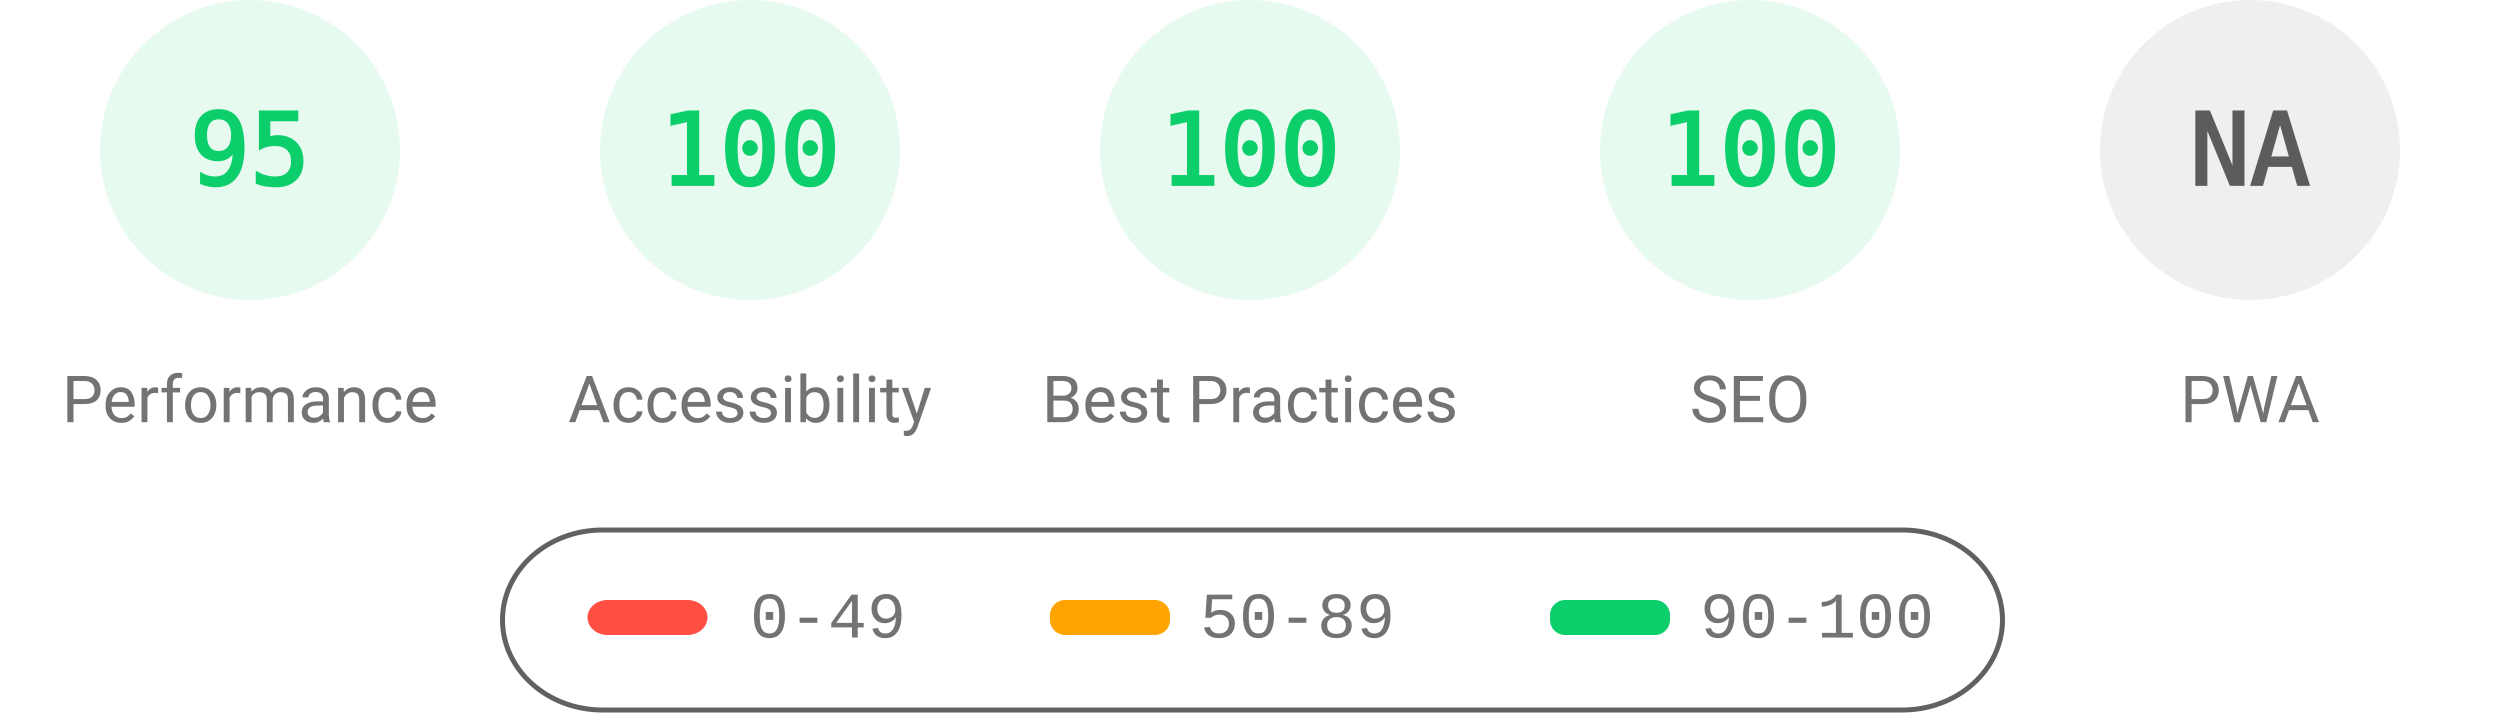
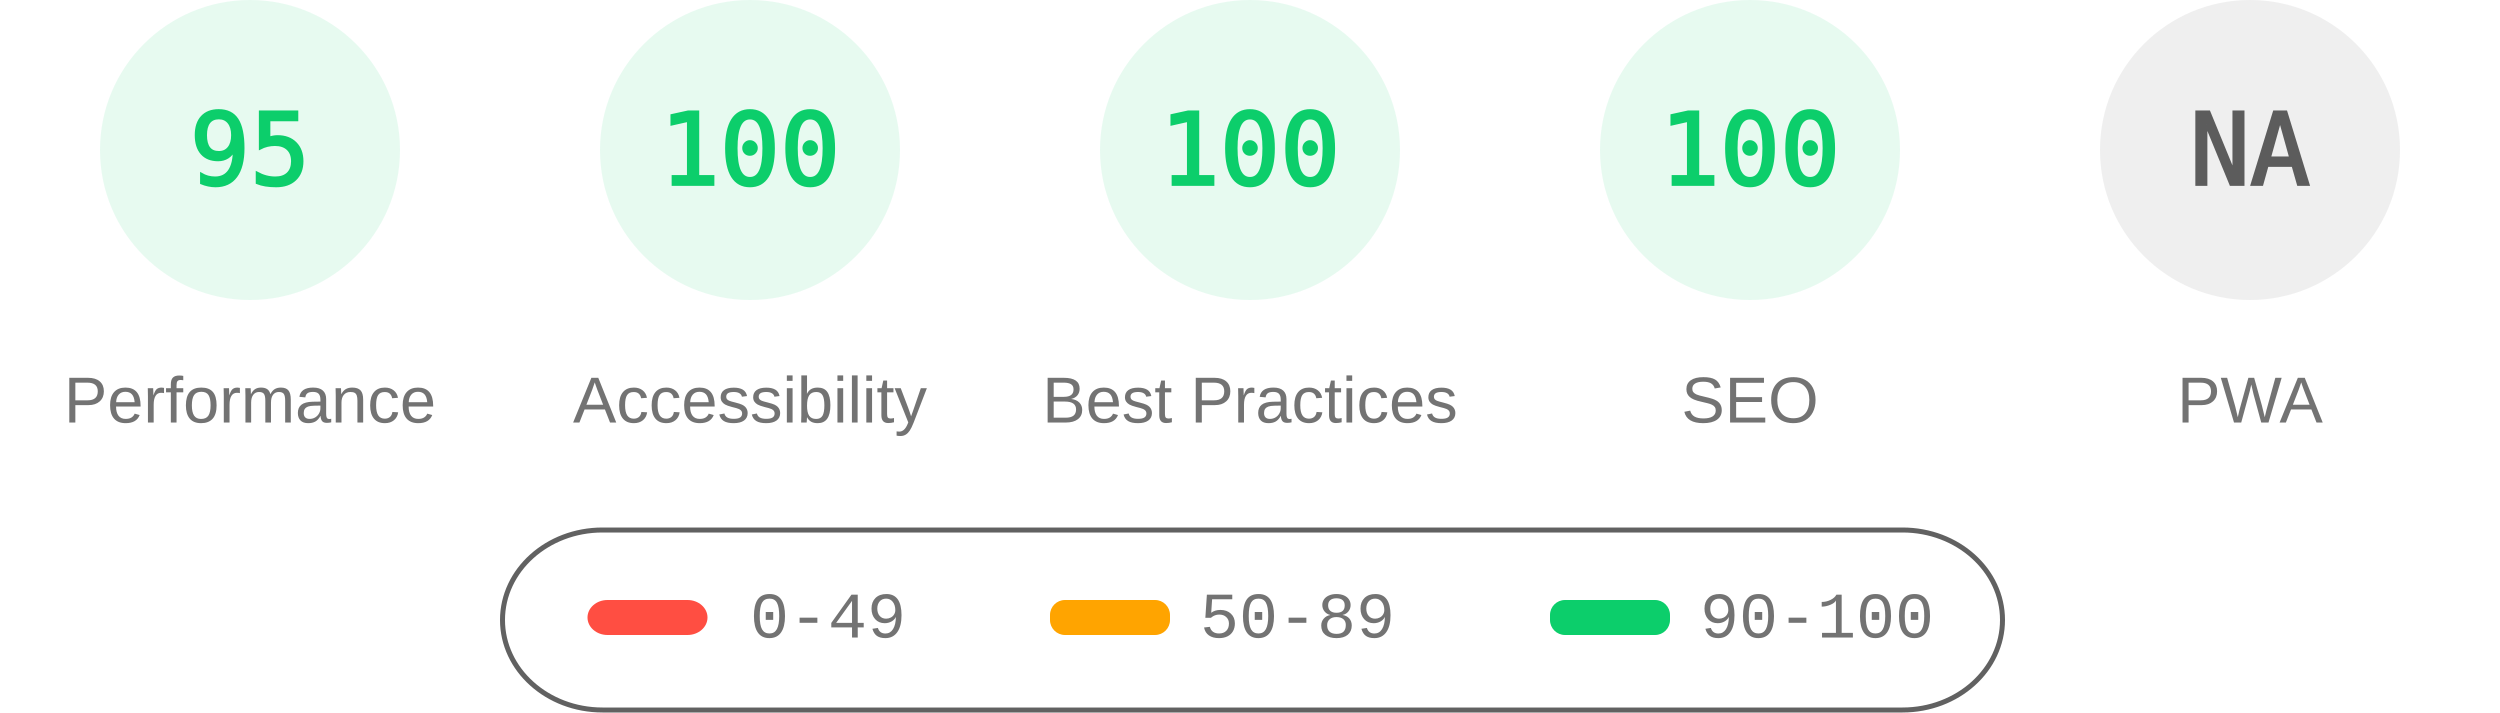
<svg xmlns="http://www.w3.org/2000/svg" fill="none" width="1000" height="285">
-   <style>.gauge-base{opacity:.1}.gauge-arc{fill:none;animation-delay:250ms;stroke-linecap:round;transform:rotate(-90deg);transform-origin:100px 60px;animation:load-gauge 1s ease forwards}.guage-text{font-size:40px;font-family:monospace;text-align:center}.guage-red{color:#ff4e42;fill:#ff4e42;stroke:#ff4e42}.guage-orange{color:#ffa400;fill:#ffa400;stroke:#ffa400}.guage-green{color:#0cce6b;fill:#0cce6b;stroke:#0cce6b}.guage-undefined{color:#5c5c5c;fill:#5c5c5c;stroke:#5c5c5c}.guage-title{color:#737373;fill:#737373;stroke:none;font-size:26px;line-height:26px;font-family:Roboto,Halvetica,Arial,sans-serif}@keyframes load-gauge{from{stroke-dasharray:0 352.858}}</style>
+   <style>.gauge-base{opacity:.1}.gauge-arc{fill:none;animation-delay:250ms;stroke-linecap:round;transform:rotate(-90deg);transform-origin:100px 60px;animation:load-gauge 1s ease forwards}.guage-text{font-size:40px;font-family:monospace;text-align:center}.guage-red{color:#ff4e42;fill:#ff4e42;stroke:#ff4e42}.guage-orange{color:#ffa400;fill:#ffa400;stroke:#ffa400}.guage-green{color:#0cce6b;fill:#0cce6b;stroke:#0cce6b}.guage-undefined{color:#5c5c5c;fill:#5c5c5c;stroke:#5c5c5c}.guage-title{color:#737373;fill:#737373;stroke:none;font-size:26px;line-height:26px;font-family:Titillium Web,Halvetica,Arial,sans-serif}@keyframes load-gauge{from{stroke-dasharray:0 352.858}}</style>
  <svg class="guage-div guage-perf guage-green" viewBox="0 0 200 200" width="200" height="200">
    <circle class="gauge-base" r="56" cx="100" cy="60" stroke-width="8" />
    <circle class="gauge-arc guage-arc-1" r="56" cx="100" cy="60" stroke-width="8" style="stroke-dasharray:334.265,351.858" />
    <text class="guage-text" x="100" y="60" alignment-baseline="central" dominant-baseline="central" text-anchor="middle">95</text>
    <text class="guage-title" x="100" y="160" alignment-baseline="central" dominant-baseline="central" text-anchor="middle">Performance</text>
  </svg>
  <svg class="guage-div guage-acc guage-green" viewBox="0 0 200 200" width="200" height="200" x="200">
    <circle class="gauge-base" r="56" cx="100" cy="60" stroke-width="8" />
    <circle class="gauge-arc guage-arc-2" r="56" cx="100" cy="60" stroke-width="8" style="stroke-dasharray:351.858,351.858" />
    <text class="guage-text" x="100" y="60" alignment-baseline="central" dominant-baseline="central" text-anchor="middle">100</text>
    <text class="guage-title" x="100" y="160" alignment-baseline="central" dominant-baseline="central" text-anchor="middle">Accessibility</text>
  </svg>
  <svg class="guage-div guage-best guage-green" viewBox="0 0 200 200" width="200" height="200" x="400">
    <circle class="gauge-base" r="56" cx="100" cy="60" stroke-width="8" />
    <circle class="gauge-arc guage-arc-3" r="56" cx="100" cy="60" stroke-width="8" style="stroke-dasharray:351.858,351.858" />
    <text class="guage-text" x="100" y="60" alignment-baseline="central" dominant-baseline="central" text-anchor="middle">100</text>
    <text class="guage-title" x="100" y="160" alignment-baseline="central" dominant-baseline="central" text-anchor="middle">Best Practices</text>
  </svg>
  <svg class="guage-div guage-seo guage-green" viewBox="0 0 200 200" width="200" height="200" x="600">
    <circle class="gauge-base" r="56" cx="100" cy="60" stroke-width="8" />
    <circle class="gauge-arc guage-arc-4" r="56" cx="100" cy="60" stroke-width="8" style="stroke-dasharray:351.858,351.858" />
    <text class="guage-text" x="100" y="60" alignment-baseline="central" dominant-baseline="central" text-anchor="middle">100</text>
    <text class="guage-title" x="100" y="160" alignment-baseline="central" dominant-baseline="central" text-anchor="middle">SEO</text>
  </svg>
  <svg class="guage-div guage-pwa guage-undefined" viewBox="0 0 200 200" width="200" height="200" x="800">
    <circle class="gauge-base" r="56" cx="100" cy="60" stroke-width="8" />
    <circle class="gauge-arc guage-arc-4" r="56" cx="100" cy="60" stroke-width="8" style="stroke-dasharray:351.858,351.858" />
    <text class="guage-text" x="100" y="60" alignment-baseline="central" dominant-baseline="central" text-anchor="middle">NA</text>
    <text class="guage-title" x="100" y="160" alignment-baseline="central" dominant-baseline="central" text-anchor="middle">PWA</text>
  </svg>
  <svg width="604" height="76" x="200" y="210">
    <path fill="none" id="canvas_background" d="M-1-1h604v80H-1z" />
    <rect fill-opacity="0" stroke="#616161" stroke-width="2" rx="40" id="svg_2" height="72" width="600" y="2" x="1" fill="#000" />
    <rect stroke="#000" rx="8" id="svg_3" height="14" width="48" y="30" x="35" stroke-opacity="null" stroke-width="0" fill="#ff4e42" />
    <rect stroke="#000" rx="6" id="svg_4" height="14" width="48" y="30" x="220" stroke-opacity="null" stroke-width="0" fill="#ffa400" />
    <rect stroke="#000" rx="6" id="svg_5" height="14" width="48" y="30" x="420" stroke-opacity="null" stroke-width="0" fill="#0cce6b" />
    <text xml:space="preserve" text-anchor="start" font-family="'Courier New', Courier, monospace" font-size="26" id="svg_6" y="45" x="100" stroke-opacity="null" stroke-width="0" stroke="#000" fill="#737373">0-49</text>
    <text xml:space="preserve" text-anchor="start" font-family="'Courier New', Courier, monospace" font-size="26" id="svg_7" y="45" x="280" stroke-opacity="null" stroke-width="0" stroke="#000" fill="#737373">50-89</text>
    <text xml:space="preserve" text-anchor="start" font-family="'Courier New', Courier, monospace" font-size="26" id="svg_8" y="45" x="480" stroke-opacity="null" stroke-width="0" stroke="#000" fill="#737373">90-100</text>
  </svg>
</svg>
